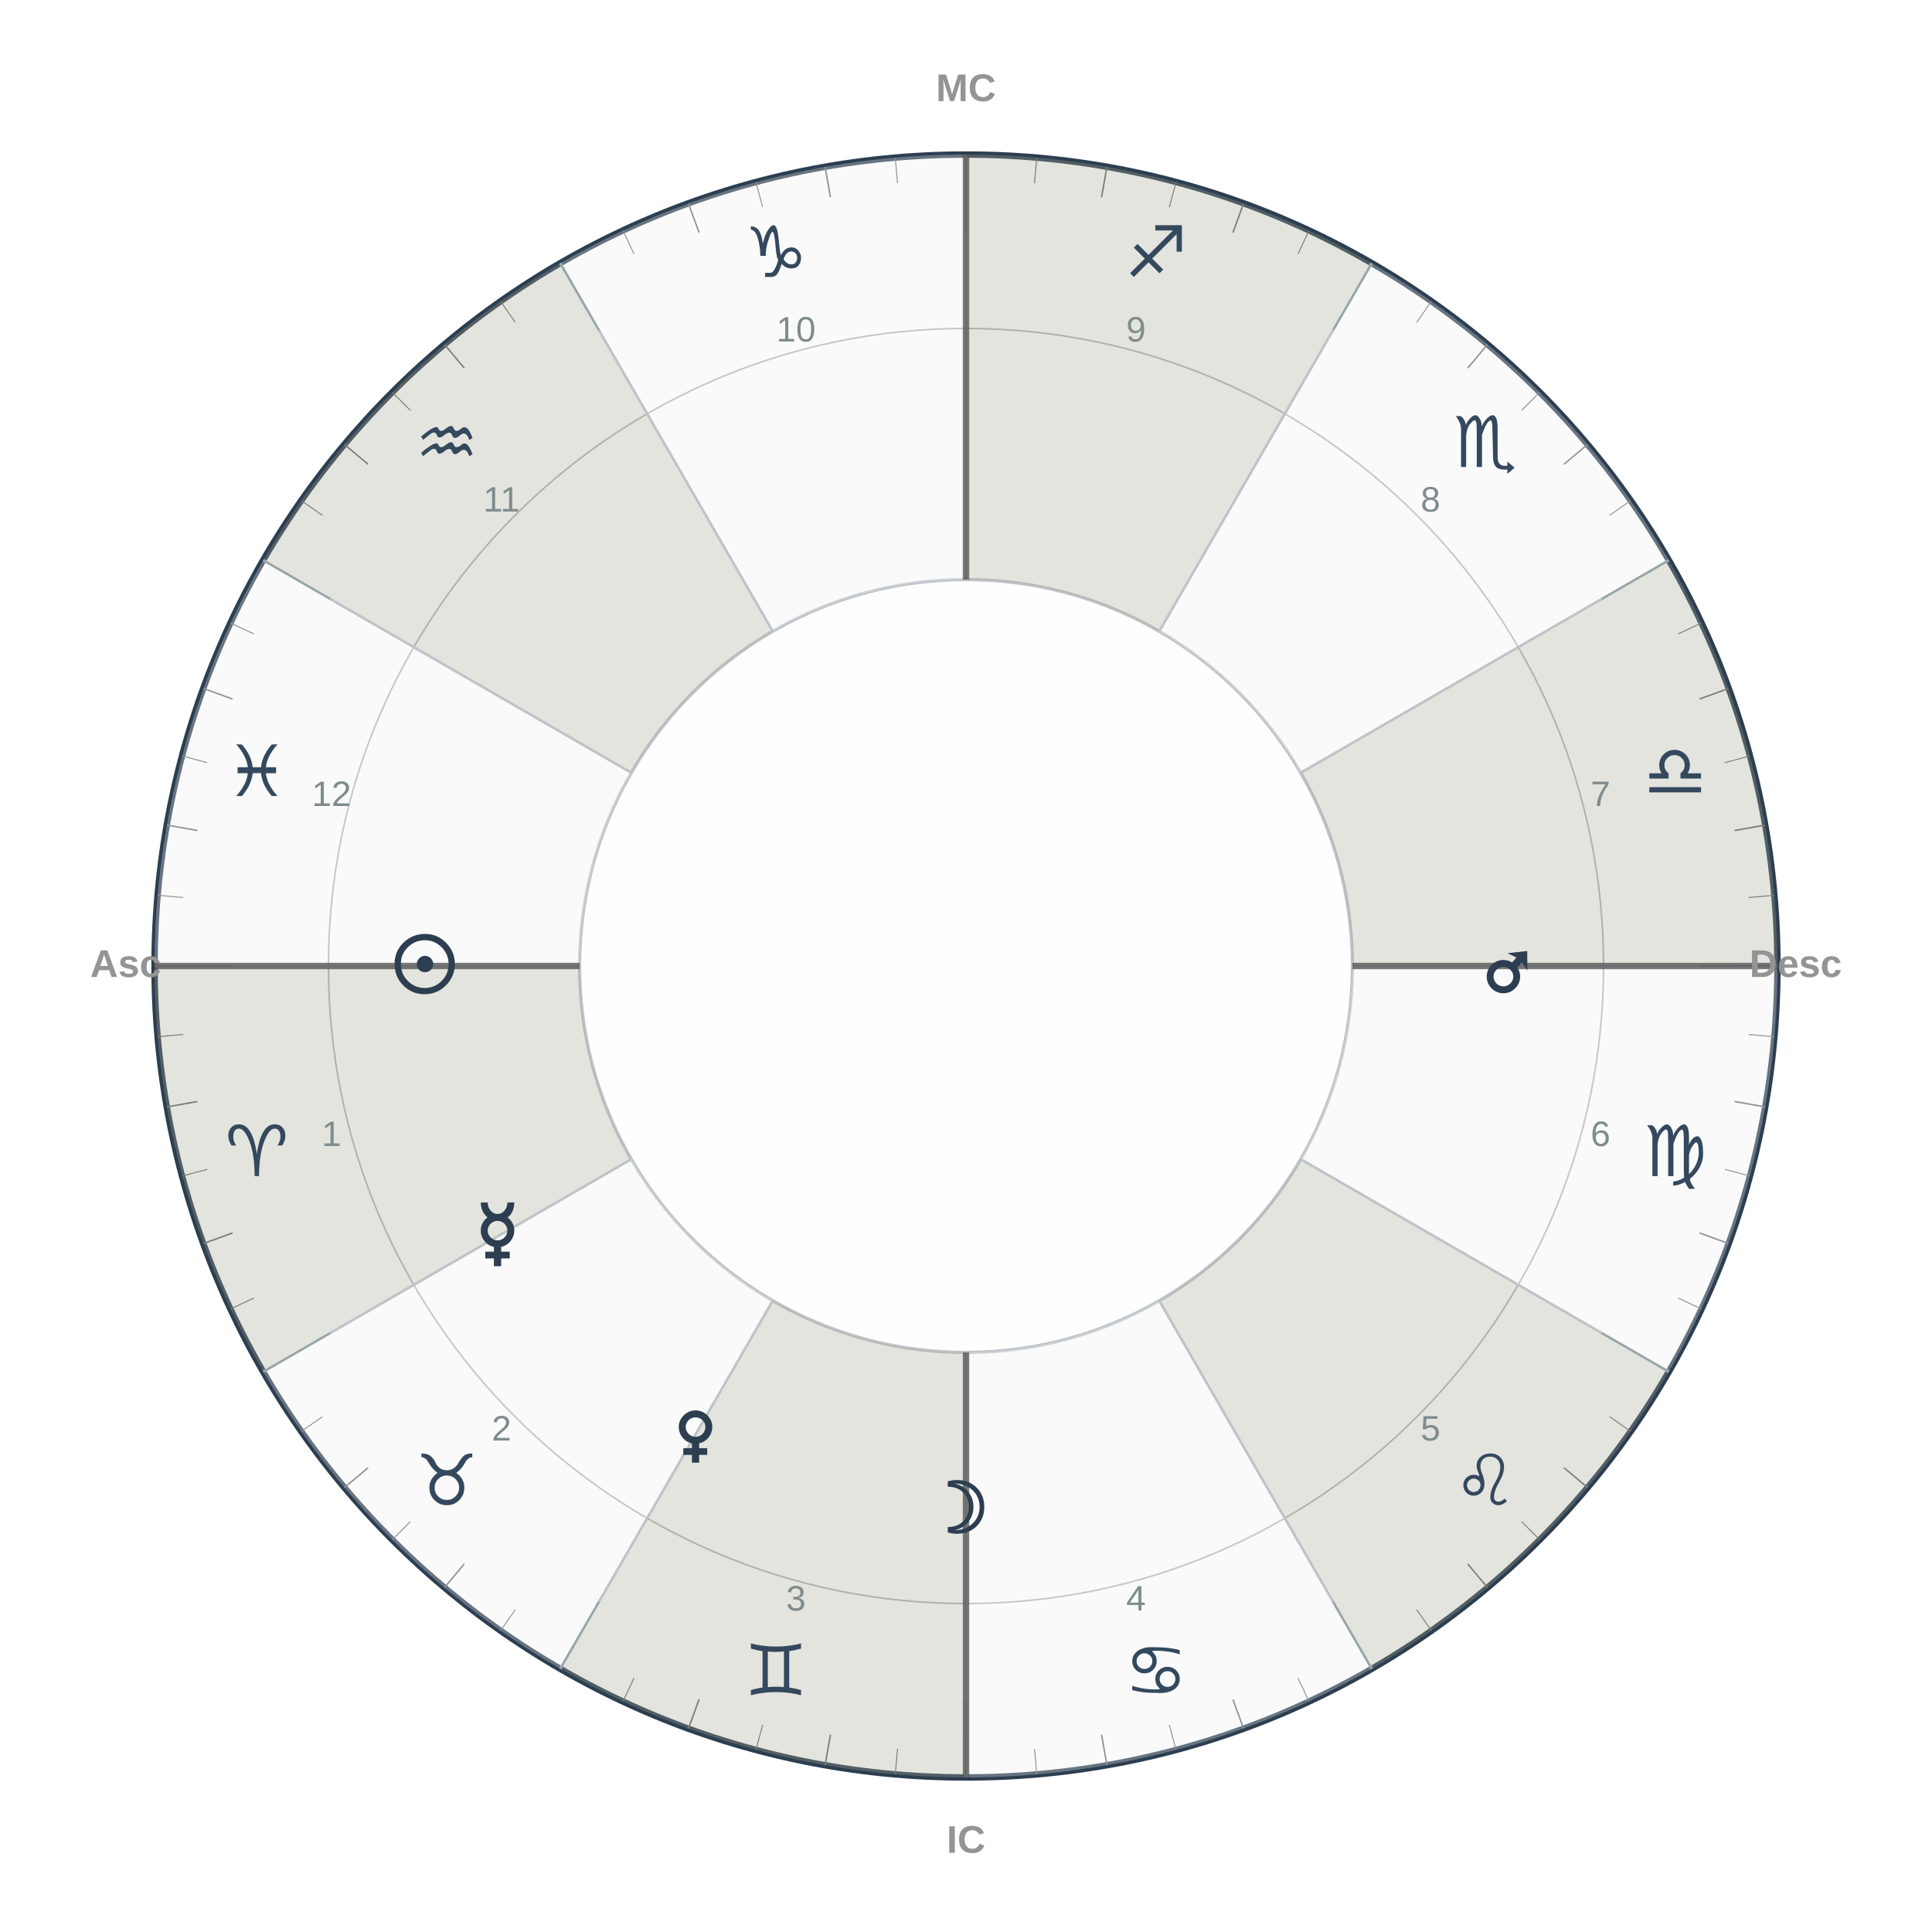
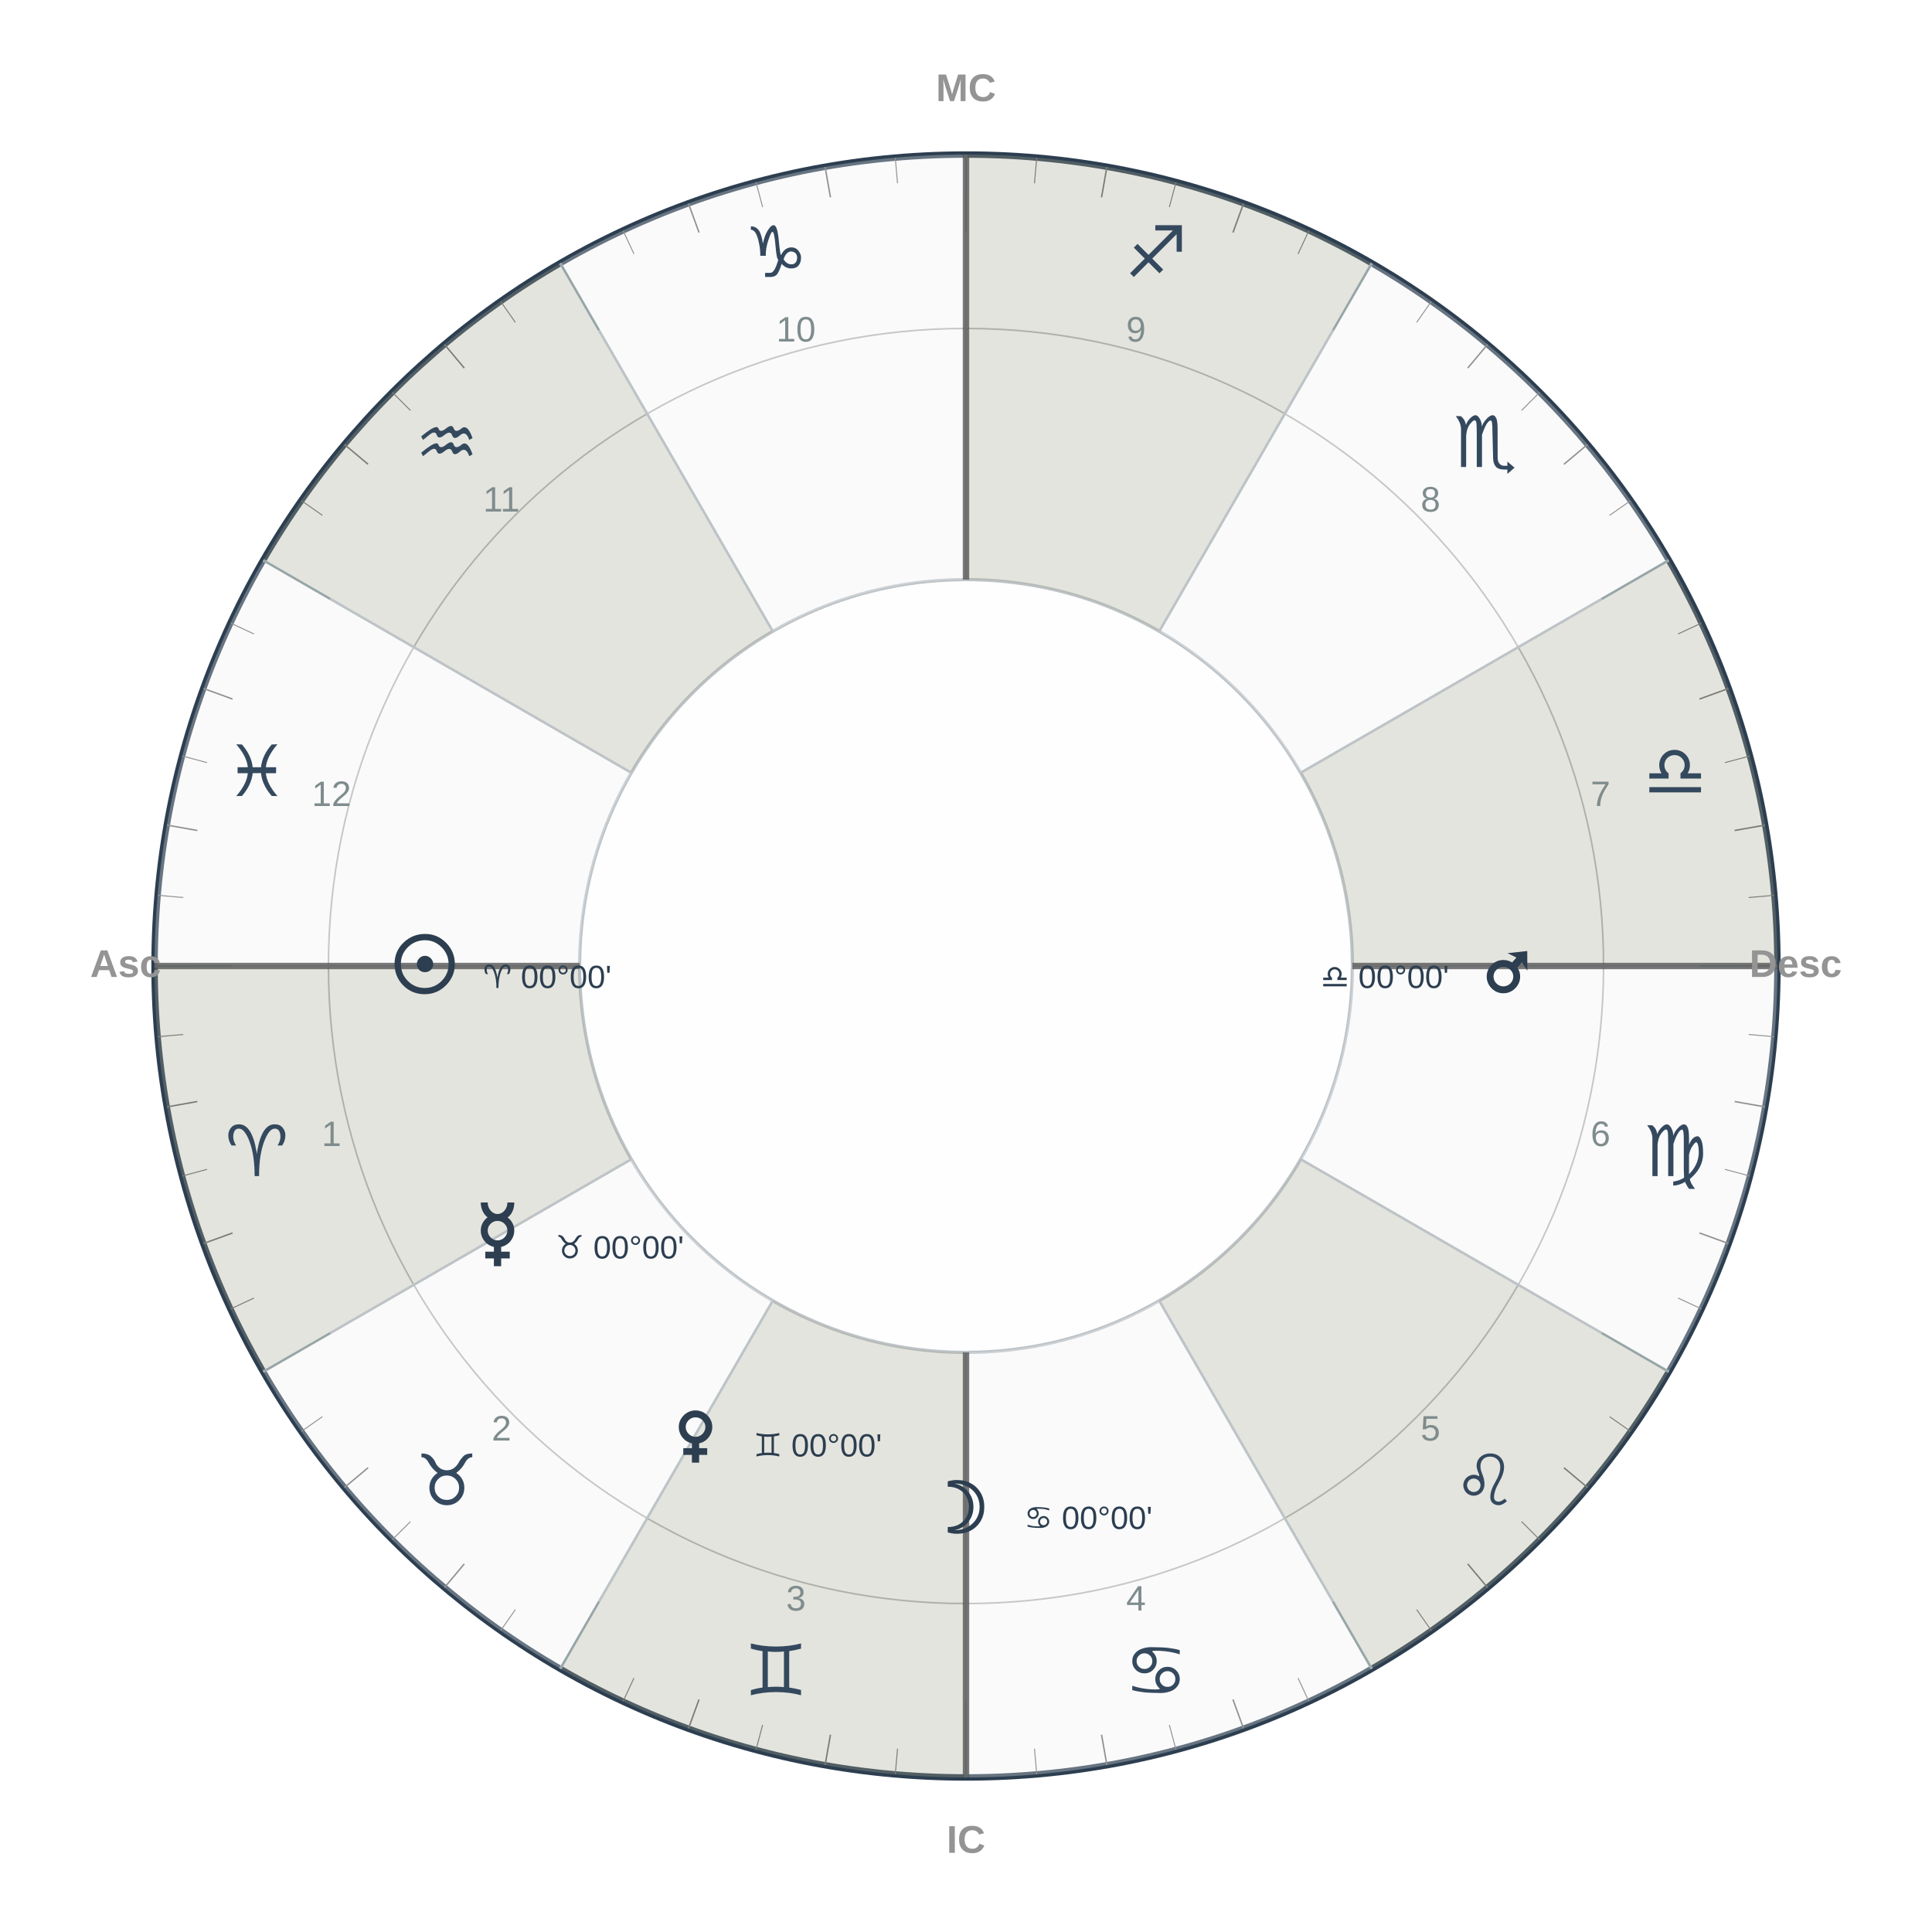
<svg xmlns="http://www.w3.org/2000/svg" baseProfile="full" height="600px" version="1.1" viewBox="0 0 600 600" width="600px">
  <defs />
  <circle cx="300" cy="300" fill="#FEFEFE" r="252.0" stroke="#2C3E50" stroke-width="2" />
  <circle cx="300" cy="300" fill="none" r="120.0" stroke="#BDC3C7" stroke-width="1" />
  <circle cx="300" cy="300" fill="none" r="198.0" stroke="#B5B5B5" stroke-width="0.5" />
  <line stroke="#6A6A6A" stroke-width="0.6" x1="60.0" x2="48.0" y1="300" y2="300" />
  <line stroke="#6A6A6A" stroke-width="0.3" x1="56.928" x2="48.959" y1="321.266" y2="321.963" />
  <line stroke="#6A6A6A" stroke-width="0.45" x1="61.283" x2="51.828" y1="342.092" y2="343.759" />
  <line stroke="#6A6A6A" stroke-width="0.3" x1="64.314" x2="56.587" y1="363.152" y2="365.222" />
  <line stroke="#6A6A6A" stroke-width="0.45" x1="72.219" x2="63.197" y1="382.906" y2="386.189" />
  <line stroke="#6A6A6A" stroke-width="0.3" x1="78.861" x2="71.61" y1="403.119" y2="406.5" />
  <line stroke="#6A6A6A" stroke-width="0.6" x1="92.154" x2="81.762" y1="420.0" y2="426.0" />
  <line stroke="#6A6A6A" stroke-width="0.3" x1="100.127" x2="93.574" y1="439.953" y2="444.541" />
  <line stroke="#6A6A6A" stroke-width="0.45" x1="114.311" x2="106.957" y1="455.812" y2="461.982" />
  <line stroke="#6A6A6A" stroke-width="0.3" x1="127.466" x2="121.809" y1="472.534" y2="478.191" />
  <line stroke="#6A6A6A" stroke-width="0.45" x1="144.188" x2="138.018" y1="485.689" y2="493.043" />
  <line stroke="#6A6A6A" stroke-width="0.3" x1="160.047" x2="155.459" y1="499.873" y2="506.426" />
  <line stroke="#6A6A6A" stroke-width="0.6" x1="180" x2="174" y1="507.846" y2="518.238" />
  <line stroke="#6A6A6A" stroke-width="0.3" x1="196.881" x2="193.5" y1="521.139" y2="528.39" />
  <line stroke="#6A6A6A" stroke-width="0.45" x1="217.094" x2="213.811" y1="527.781" y2="536.803" />
  <line stroke="#6A6A6A" stroke-width="0.3" x1="236.848" x2="234.778" y1="535.686" y2="543.413" />
  <line stroke="#6A6A6A" stroke-width="0.45" x1="257.908" x2="256.241" y1="538.717" y2="548.172" />
  <line stroke="#6A6A6A" stroke-width="0.3" x1="278.734" x2="278.037" y1="543.072" y2="551.041" />
  <line stroke="#6A6A6A" stroke-width="0.6" x1="300" x2="300" y1="540.0" y2="552.0" />
  <line stroke="#6A6A6A" stroke-width="0.3" x1="321.266" x2="321.963" y1="543.072" y2="551.041" />
  <line stroke="#6A6A6A" stroke-width="0.45" x1="342.092" x2="343.759" y1="538.717" y2="548.172" />
  <line stroke="#6A6A6A" stroke-width="0.3" x1="363.152" x2="365.222" y1="535.686" y2="543.413" />
  <line stroke="#6A6A6A" stroke-width="0.45" x1="382.906" x2="386.189" y1="527.781" y2="536.803" />
  <line stroke="#6A6A6A" stroke-width="0.3" x1="403.119" x2="406.5" y1="521.139" y2="528.39" />
  <line stroke="#6A6A6A" stroke-width="0.6" x1="420.0" x2="426.0" y1="507.846" y2="518.238" />
  <line stroke="#6A6A6A" stroke-width="0.3" x1="439.953" x2="444.541" y1="499.873" y2="506.426" />
  <line stroke="#6A6A6A" stroke-width="0.45" x1="455.812" x2="461.982" y1="485.689" y2="493.043" />
  <line stroke="#6A6A6A" stroke-width="0.3" x1="472.534" x2="478.191" y1="472.534" y2="478.191" />
  <line stroke="#6A6A6A" stroke-width="0.45" x1="485.689" x2="493.043" y1="455.812" y2="461.982" />
  <line stroke="#6A6A6A" stroke-width="0.3" x1="499.873" x2="506.426" y1="439.953" y2="444.541" />
  <line stroke="#6A6A6A" stroke-width="0.6" x1="507.846" x2="518.238" y1="420" y2="426" />
  <line stroke="#6A6A6A" stroke-width="0.3" x1="521.139" x2="528.39" y1="403.119" y2="406.5" />
  <line stroke="#6A6A6A" stroke-width="0.45" x1="527.781" x2="536.803" y1="382.906" y2="386.189" />
  <line stroke="#6A6A6A" stroke-width="0.3" x1="535.686" x2="543.413" y1="363.152" y2="365.222" />
  <line stroke="#6A6A6A" stroke-width="0.45" x1="538.717" x2="548.172" y1="342.092" y2="343.759" />
  <line stroke="#6A6A6A" stroke-width="0.3" x1="543.072" x2="551.041" y1="321.266" y2="321.963" />
  <line stroke="#6A6A6A" stroke-width="0.6" x1="540.0" x2="552.0" y1="300.0" y2="300.0" />
  <line stroke="#6A6A6A" stroke-width="0.3" x1="543.072" x2="551.041" y1="278.734" y2="278.037" />
  <line stroke="#6A6A6A" stroke-width="0.45" x1="538.717" x2="548.172" y1="257.908" y2="256.241" />
  <line stroke="#6A6A6A" stroke-width="0.3" x1="535.686" x2="543.413" y1="236.848" y2="234.778" />
  <line stroke="#6A6A6A" stroke-width="0.45" x1="527.781" x2="536.803" y1="217.094" y2="213.811" />
  <line stroke="#6A6A6A" stroke-width="0.3" x1="521.139" x2="528.39" y1="196.881" y2="193.5" />
  <line stroke="#6A6A6A" stroke-width="0.6" x1="507.846" x2="518.238" y1="180.0" y2="174.0" />
  <line stroke="#6A6A6A" stroke-width="0.3" x1="499.873" x2="506.426" y1="160.047" y2="155.459" />
  <line stroke="#6A6A6A" stroke-width="0.45" x1="485.689" x2="493.043" y1="144.188" y2="138.018" />
  <line stroke="#6A6A6A" stroke-width="0.3" x1="472.534" x2="478.191" y1="127.466" y2="121.809" />
  <line stroke="#6A6A6A" stroke-width="0.45" x1="455.812" x2="461.982" y1="114.311" y2="106.957" />
  <line stroke="#6A6A6A" stroke-width="0.3" x1="439.953" x2="444.541" y1="100.127" y2="93.574" />
  <line stroke="#6A6A6A" stroke-width="0.6" x1="420.0" x2="426.0" y1="92.154" y2="81.762" />
  <line stroke="#6A6A6A" stroke-width="0.3" x1="403.119" x2="406.5" y1="78.861" y2="71.61" />
  <line stroke="#6A6A6A" stroke-width="0.45" x1="382.906" x2="386.189" y1="72.219" y2="63.197" />
  <line stroke="#6A6A6A" stroke-width="0.3" x1="363.152" x2="365.222" y1="64.314" y2="56.587" />
  <line stroke="#6A6A6A" stroke-width="0.45" x1="342.092" x2="343.759" y1="61.283" y2="51.828" />
  <line stroke="#6A6A6A" stroke-width="0.3" x1="321.266" x2="321.963" y1="56.928" y2="48.959" />
  <line stroke="#6A6A6A" stroke-width="0.6" x1="300.0" x2="300.0" y1="60.0" y2="48.0" />
  <line stroke="#6A6A6A" stroke-width="0.3" x1="278.734" x2="278.037" y1="56.928" y2="48.959" />
  <line stroke="#6A6A6A" stroke-width="0.45" x1="257.908" x2="256.241" y1="61.283" y2="51.828" />
  <line stroke="#6A6A6A" stroke-width="0.3" x1="236.848" x2="234.778" y1="64.314" y2="56.587" />
  <line stroke="#6A6A6A" stroke-width="0.45" x1="217.094" x2="213.811" y1="72.219" y2="63.197" />
  <line stroke="#6A6A6A" stroke-width="0.3" x1="196.881" x2="193.5" y1="78.861" y2="71.61" />
  <line stroke="#6A6A6A" stroke-width="0.6" x1="180" x2="174" y1="92.154" y2="81.762" />
  <line stroke="#6A6A6A" stroke-width="0.3" x1="160.047" x2="155.459" y1="100.127" y2="93.574" />
  <line stroke="#6A6A6A" stroke-width="0.45" x1="144.188" x2="138.018" y1="114.311" y2="106.957" />
  <line stroke="#6A6A6A" stroke-width="0.3" x1="127.466" x2="121.809" y1="127.466" y2="121.809" />
  <line stroke="#6A6A6A" stroke-width="0.45" x1="114.311" x2="106.957" y1="144.188" y2="138.018" />
  <line stroke="#6A6A6A" stroke-width="0.3" x1="100.127" x2="93.574" y1="160.047" y2="155.459" />
  <line stroke="#6A6A6A" stroke-width="0.6" x1="92.154" x2="81.762" y1="180.0" y2="174.0" />
  <line stroke="#6A6A6A" stroke-width="0.3" x1="78.861" x2="71.61" y1="196.881" y2="193.5" />
  <line stroke="#6A6A6A" stroke-width="0.45" x1="72.219" x2="63.197" y1="217.094" y2="213.811" />
  <line stroke="#6A6A6A" stroke-width="0.3" x1="64.314" x2="56.587" y1="236.848" y2="234.778" />
  <line stroke="#6A6A6A" stroke-width="0.45" x1="61.283" x2="51.828" y1="257.908" y2="256.241" />
  <line stroke="#6A6A6A" stroke-width="0.3" x1="56.928" x2="48.959" y1="278.734" y2="278.037" />
  <path d="M 48.0,300 A 252.0,252.0 0 0,0 81.762,426.0 L 196.077,360.0 A 120.0,120.0 0 0,1 180.0,300.0 Z" fill="#A7A894" opacity="0.3" stroke="none" />
  <path d="M 81.762,426.0 A 252.0,252.0 0 0,0 174,518.238 L 240,403.923 A 120.0,120.0 0 0,1 196.077,360.0 Z" fill="#F1F3F4" opacity="0.3" stroke="none" />
  <path d="M 174,518.238 A 252.0,252.0 0 0,0 300,552.0 L 300.0,420.0 A 120.0,120.0 0 0,1 240,403.923 Z" fill="#A7A894" opacity="0.3" stroke="none" />
  <path d="M 300,552.0 A 252.0,252.0 0 0,0 426.0,518.238 L 360.0,403.923 A 120.0,120.0 0 0,1 300.0,420.0 Z" fill="#F1F3F4" opacity="0.3" stroke="none" />
  <path d="M 426.0,518.238 A 252.0,252.0 0 0,0 518.238,426 L 403.923,360 A 120.0,120.0 0 0,1 360.0,403.923 Z" fill="#A7A894" opacity="0.3" stroke="none" />
  <path d="M 518.238,426 A 252.0,252.0 0 0,0 552.0,300 L 420.0,300 A 120.0,120.0 0 0,1 403.923,360 Z" fill="#F1F3F4" opacity="0.3" stroke="none" />
  <path d="M 552.0,300.0 A 252.0,252.0 0 0,0 518.238,174.0 L 403.923,240.0 A 120.0,120.0 0 0,1 420.0,300.0 Z" fill="#A7A894" opacity="0.3" stroke="none" />
  <path d="M 518.238,174.0 A 252.0,252.0 0 0,0 426.0,81.762 L 360.0,196.077 A 120.0,120.0 0 0,1 403.923,240.0 Z" fill="#F1F3F4" opacity="0.3" stroke="none" />
  <path d="M 426.0,81.762 A 252.0,252.0 0 0,0 300.0,48.0 L 300.0,180.0 A 120.0,120.0 0 0,1 360.0,196.077 Z" fill="#A7A894" opacity="0.3" stroke="none" />
  <path d="M 300.0,48.0 A 252.0,252.0 0 0,0 174,81.762 L 240,196.077 A 120.0,120.0 0 0,1 300.0,180.0 Z" fill="#F1F3F4" opacity="0.3" stroke="none" />
  <path d="M 174,81.762 A 252.0,252.0 0 0,0 81.762,174.0 L 196.077,240.0 A 120.0,120.0 0 0,1 240,196.077 Z" fill="#A7A894" opacity="0.3" stroke="none" />
  <path d="M 81.762,174.0 A 252.0,252.0 0 0,0 48.0,300 L 180.0,300.0 A 120.0,120.0 0 0,1 196.077,240.0 Z" fill="#F1F3F4" opacity="0.3" stroke="none" />
  <line stroke="#BDC3C7" stroke-width="0.8" x1="180.0" x2="48.0" y1="300.0" y2="300" />
  <text dominant-baseline="middle" fill="#7F8C8D" font-family="Arial, sans-serif" font-size="11px" text-anchor="middle" x="102.951" y="352.799">1</text>
  <line stroke="#BDC3C7" stroke-width="0.8" x1="196.077" x2="81.762" y1="360.0" y2="426.0" />
  <text dominant-baseline="middle" fill="#7F8C8D" font-family="Arial, sans-serif" font-size="11px" text-anchor="middle" x="155.75" y="444.25">2</text>
  <line stroke="#BDC3C7" stroke-width="0.8" x1="240" x2="174" y1="403.923" y2="518.238" />
  <text dominant-baseline="middle" fill="#7F8C8D" font-family="Arial, sans-serif" font-size="11px" text-anchor="middle" x="247.201" y="497.049">3</text>
  <line stroke="#BDC3C7" stroke-width="0.8" x1="300.0" x2="300" y1="420.0" y2="552.0" />
  <text dominant-baseline="middle" fill="#7F8C8D" font-family="Arial, sans-serif" font-size="11px" text-anchor="middle" x="352.799" y="497.049">4</text>
  <line stroke="#BDC3C7" stroke-width="0.8" x1="360.0" x2="426.0" y1="403.923" y2="518.238" />
  <text dominant-baseline="middle" fill="#7F8C8D" font-family="Arial, sans-serif" font-size="11px" text-anchor="middle" x="444.25" y="444.25">5</text>
  <line stroke="#BDC3C7" stroke-width="0.8" x1="403.923" x2="518.238" y1="360" y2="426" />
  <text dominant-baseline="middle" fill="#7F8C8D" font-family="Arial, sans-serif" font-size="11px" text-anchor="middle" x="497.049" y="352.799">6</text>
  <line stroke="#BDC3C7" stroke-width="0.8" x1="420.0" x2="552.0" y1="300.0" y2="300.0" />
  <text dominant-baseline="middle" fill="#7F8C8D" font-family="Arial, sans-serif" font-size="11px" text-anchor="middle" x="497.049" y="247.201">7</text>
  <line stroke="#BDC3C7" stroke-width="0.8" x1="403.923" x2="518.238" y1="240.0" y2="174.0" />
  <text dominant-baseline="middle" fill="#7F8C8D" font-family="Arial, sans-serif" font-size="11px" text-anchor="middle" x="444.25" y="155.75">8</text>
  <line stroke="#BDC3C7" stroke-width="0.8" x1="360.0" x2="426.0" y1="196.077" y2="81.762" />
  <text dominant-baseline="middle" fill="#7F8C8D" font-family="Arial, sans-serif" font-size="11px" text-anchor="middle" x="352.799" y="102.951">9</text>
  <line stroke="#BDC3C7" stroke-width="0.8" x1="300.0" x2="300.0" y1="180.0" y2="48.0" />
  <text dominant-baseline="middle" fill="#7F8C8D" font-family="Arial, sans-serif" font-size="11px" text-anchor="middle" x="247.201" y="102.951">10</text>
  <line stroke="#BDC3C7" stroke-width="0.8" x1="240" x2="174" y1="196.077" y2="81.762" />
  <text dominant-baseline="middle" fill="#7F8C8D" font-family="Arial, sans-serif" font-size="11px" text-anchor="middle" x="155.75" y="155.75">11</text>
  <line stroke="#BDC3C7" stroke-width="0.8" x1="196.077" x2="81.762" y1="240.0" y2="174.0" />
  <text dominant-baseline="middle" fill="#7F8C8D" font-family="Arial, sans-serif" font-size="11px" text-anchor="middle" x="102.951" y="247.201">12</text>
  <line stroke="#95A5A6" stroke-width="0.6" x1="72.0" x2="48.0" y1="300.0" y2="300" />
  <text dominant-baseline="middle" fill="#34495E" font-family="&quot;Symbola&quot;, &quot;Noto Sans Symbols&quot;, &quot;Apple Symbols&quot;, &quot;Segoe UI Symbol&quot;, serif" font-size="22px" font-weight="bold" text-anchor="middle" x="79.769" y="359.011">♈</text>
  <line stroke="#95A5A6" stroke-width="0.6" x1="102.546" x2="81.762" y1="414.0" y2="426.0" />
  <text dominant-baseline="middle" fill="#34495E" font-family="&quot;Symbola&quot;, &quot;Noto Sans Symbols&quot;, &quot;Apple Symbols&quot;, &quot;Segoe UI Symbol&quot;, serif" font-size="22px" font-weight="bold" text-anchor="middle" x="138.78" y="461.22">♉</text>
  <line stroke="#95A5A6" stroke-width="0.6" x1="186" x2="174" y1="497.454" y2="518.238" />
  <text dominant-baseline="middle" fill="#34495E" font-family="&quot;Symbola&quot;, &quot;Noto Sans Symbols&quot;, &quot;Apple Symbols&quot;, &quot;Segoe UI Symbol&quot;, serif" font-size="22px" font-weight="bold" text-anchor="middle" x="240.989" y="520.231">♊</text>
  <line stroke="#95A5A6" stroke-width="0.6" x1="300" x2="300" y1="528.0" y2="552.0" />
  <text dominant-baseline="middle" fill="#34495E" font-family="&quot;Symbola&quot;, &quot;Noto Sans Symbols&quot;, &quot;Apple Symbols&quot;, &quot;Segoe UI Symbol&quot;, serif" font-size="22px" font-weight="bold" text-anchor="middle" x="359.011" y="520.231">♋</text>
  <line stroke="#95A5A6" stroke-width="0.6" x1="414.0" x2="426.0" y1="497.454" y2="518.238" />
  <text dominant-baseline="middle" fill="#34495E" font-family="&quot;Symbola&quot;, &quot;Noto Sans Symbols&quot;, &quot;Apple Symbols&quot;, &quot;Segoe UI Symbol&quot;, serif" font-size="22px" font-weight="bold" text-anchor="middle" x="461.22" y="461.22">♌</text>
  <line stroke="#95A5A6" stroke-width="0.6" x1="497.454" x2="518.238" y1="414" y2="426" />
  <text dominant-baseline="middle" fill="#34495E" font-family="&quot;Symbola&quot;, &quot;Noto Sans Symbols&quot;, &quot;Apple Symbols&quot;, &quot;Segoe UI Symbol&quot;, serif" font-size="22px" font-weight="bold" text-anchor="middle" x="520.231" y="359.011">♍</text>
  <line stroke="#95A5A6" stroke-width="0.6" x1="528.0" x2="552.0" y1="300.0" y2="300.0" />
  <text dominant-baseline="middle" fill="#34495E" font-family="&quot;Symbola&quot;, &quot;Noto Sans Symbols&quot;, &quot;Apple Symbols&quot;, &quot;Segoe UI Symbol&quot;, serif" font-size="22px" font-weight="bold" text-anchor="middle" x="520.231" y="240.989">♎</text>
  <line stroke="#95A5A6" stroke-width="0.6" x1="497.454" x2="518.238" y1="186.0" y2="174.0" />
  <text dominant-baseline="middle" fill="#34495E" font-family="&quot;Symbola&quot;, &quot;Noto Sans Symbols&quot;, &quot;Apple Symbols&quot;, &quot;Segoe UI Symbol&quot;, serif" font-size="22px" font-weight="bold" text-anchor="middle" x="461.22" y="138.78">♏</text>
  <line stroke="#95A5A6" stroke-width="0.6" x1="414.0" x2="426.0" y1="102.546" y2="81.762" />
  <text dominant-baseline="middle" fill="#34495E" font-family="&quot;Symbola&quot;, &quot;Noto Sans Symbols&quot;, &quot;Apple Symbols&quot;, &quot;Segoe UI Symbol&quot;, serif" font-size="22px" font-weight="bold" text-anchor="middle" x="359.011" y="79.769">♐</text>
  <line stroke="#95A5A6" stroke-width="0.6" x1="300.0" x2="300.0" y1="72.0" y2="48.0" />
  <text dominant-baseline="middle" fill="#34495E" font-family="&quot;Symbola&quot;, &quot;Noto Sans Symbols&quot;, &quot;Apple Symbols&quot;, &quot;Segoe UI Symbol&quot;, serif" font-size="22px" font-weight="bold" text-anchor="middle" x="240.989" y="79.769">♑</text>
  <line stroke="#95A5A6" stroke-width="0.6" x1="186" x2="174" y1="102.546" y2="81.762" />
  <text dominant-baseline="middle" fill="#34495E" font-family="&quot;Symbola&quot;, &quot;Noto Sans Symbols&quot;, &quot;Apple Symbols&quot;, &quot;Segoe UI Symbol&quot;, serif" font-size="22px" font-weight="bold" text-anchor="middle" x="138.78" y="138.78">♒</text>
  <line stroke="#95A5A6" stroke-width="0.6" x1="102.546" x2="81.762" y1="186.0" y2="174.0" />
  <text dominant-baseline="middle" fill="#34495E" font-family="&quot;Symbola&quot;, &quot;Noto Sans Symbols&quot;, &quot;Apple Symbols&quot;, &quot;Segoe UI Symbol&quot;, serif" font-size="22px" font-weight="bold" text-anchor="middle" x="79.769" y="240.989">♓</text>
  <line opacity="0.8" stroke="#595959" stroke-width="2" x1="180.0" x2="48.0" y1="300.0" y2="300" />
  <text dominant-baseline="middle" fill="#949494" font-family="Arial, sans-serif" font-size="12px" font-weight="bold" text-anchor="start" x="28.0" y="300">Asc</text>
  <line opacity="0.8" stroke="#595959" stroke-width="2" x1="300.0" x2="300.0" y1="180.0" y2="48.0" />
  <text dominant-baseline="middle" fill="#949494" font-family="Arial, sans-serif" font-size="12px" font-weight="bold" text-anchor="middle" x="300.0" y="28.0">MC</text>
  <line opacity="0.8" stroke="#595959" stroke-width="2" x1="420.0" x2="552.0" y1="300.0" y2="300.0" />
  <text dominant-baseline="middle" fill="#949494" font-family="Arial, sans-serif" font-size="12px" font-weight="bold" text-anchor="end" x="572.0" y="300.0">Desc</text>
  <line opacity="0.8" stroke="#595959" stroke-width="2" x1="300.0" x2="300" y1="420.0" y2="552.0" />
  <text dominant-baseline="middle" fill="#949494" font-family="Arial, sans-serif" font-size="12px" font-weight="bold" text-anchor="middle" x="300" y="572.0">IC</text>
  <text dominant-baseline="middle" fill="#2C3E50" font-family="&quot;Symbola&quot;, &quot;Noto Sans Symbols&quot;, &quot;Apple Symbols&quot;, &quot;Segoe UI Symbol&quot;, serif" font-size="24px" font-weight="bold" text-anchor="middle" x="132" y="300.0">☉</text>
+   <text dominant-baseline="middle" fill="#2C3E50" font-family="Arial, sans-serif" font-size="10px" font-weight="normal" text-anchor="start" x="150" y="304.0">♈︎ 00°00'</text>
  <text dominant-baseline="middle" fill="#2C3E50" font-family="&quot;Symbola&quot;, &quot;Noto Sans Symbols&quot;, &quot;Apple Symbols&quot;, &quot;Segoe UI Symbol&quot;, serif" font-size="24px" font-weight="bold" text-anchor="middle" x="154.508" y="384.0">☿</text>
+   <text dominant-baseline="middle" fill="#2C3E50" font-family="Arial, sans-serif" font-size="10px" font-weight="normal" text-anchor="start" x="172.508" y="388.0">♉︎ 00°00'</text>
  <text dominant-baseline="middle" fill="#2C3E50" font-family="&quot;Symbola&quot;, &quot;Noto Sans Symbols&quot;, &quot;Apple Symbols&quot;, &quot;Segoe UI Symbol&quot;, serif" font-size="24px" font-weight="bold" text-anchor="middle" x="216" y="445.492">♀</text>
+   <text dominant-baseline="middle" fill="#2C3E50" font-family="Arial, sans-serif" font-size="10px" font-weight="normal" text-anchor="start" x="234" y="449.492">♊︎ 00°00'</text>
  <text dominant-baseline="middle" fill="#2C3E50" font-family="&quot;Symbola&quot;, &quot;Noto Sans Symbols&quot;, &quot;Apple Symbols&quot;, &quot;Segoe UI Symbol&quot;, serif" font-size="24px" font-weight="bold" text-anchor="middle" x="300" y="468.0">☽</text>
+   <text dominant-baseline="middle" fill="#2C3E50" font-family="Arial, sans-serif" font-size="10px" font-weight="normal" text-anchor="start" x="318" y="472.0">♋︎ 00°00'</text>
  <text dominant-baseline="middle" fill="#2C3E50" font-family="&quot;Symbola&quot;, &quot;Noto Sans Symbols&quot;, &quot;Apple Symbols&quot;, &quot;Segoe UI Symbol&quot;, serif" font-size="24px" font-weight="bold" text-anchor="middle" x="468.0" y="300.0">♂</text>
+   <text dominant-baseline="middle" fill="#2C3E50" font-family="Arial, sans-serif" font-size="10px" font-weight="normal" text-anchor="end" x="450.0" y="304.0">♎︎ 00°00'</text>
</svg>
